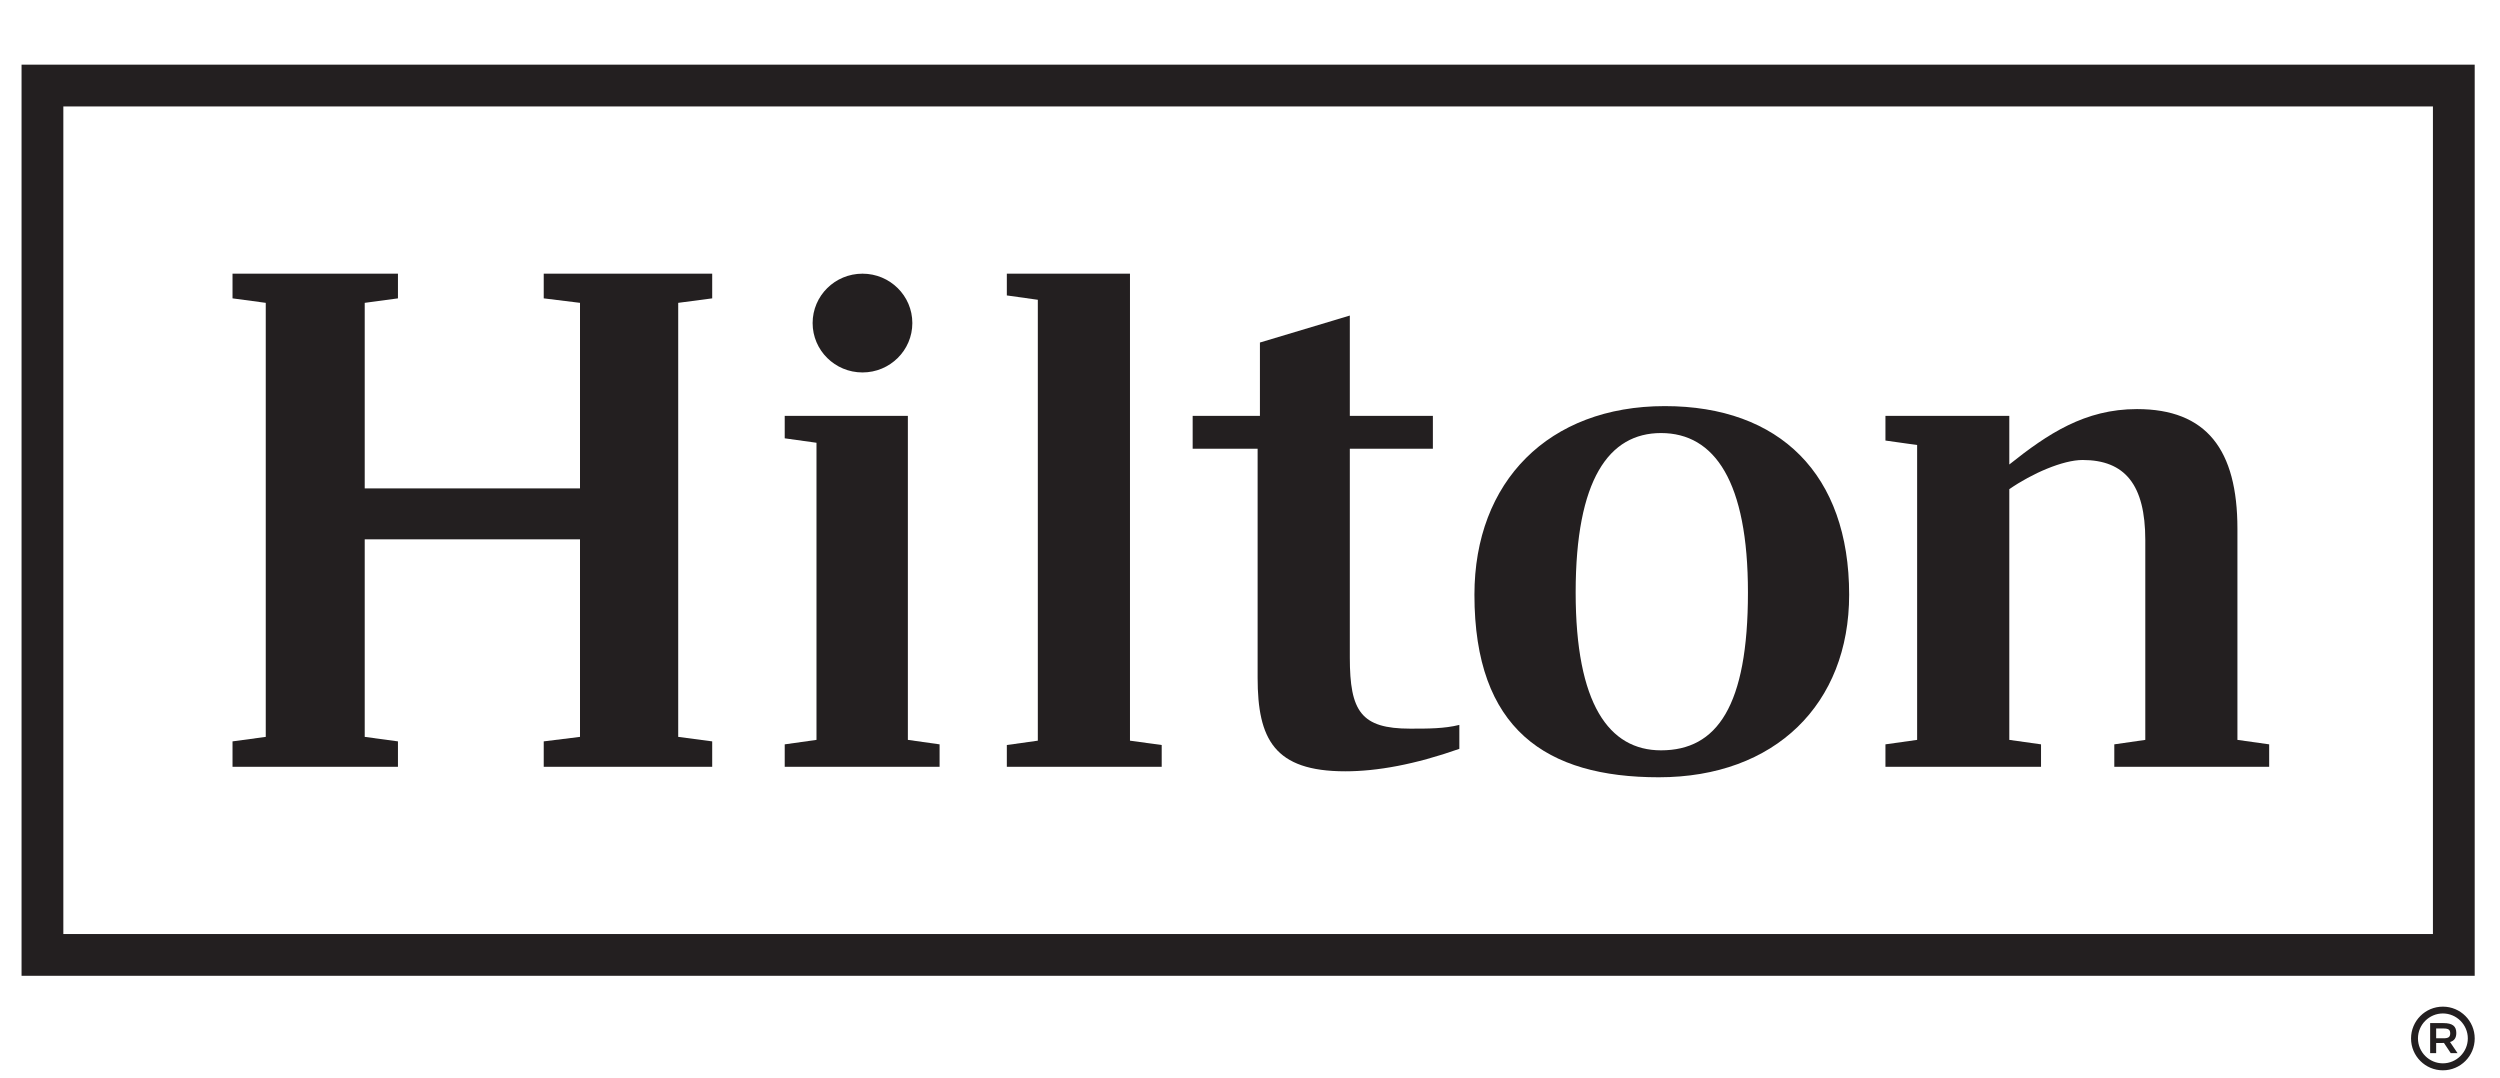
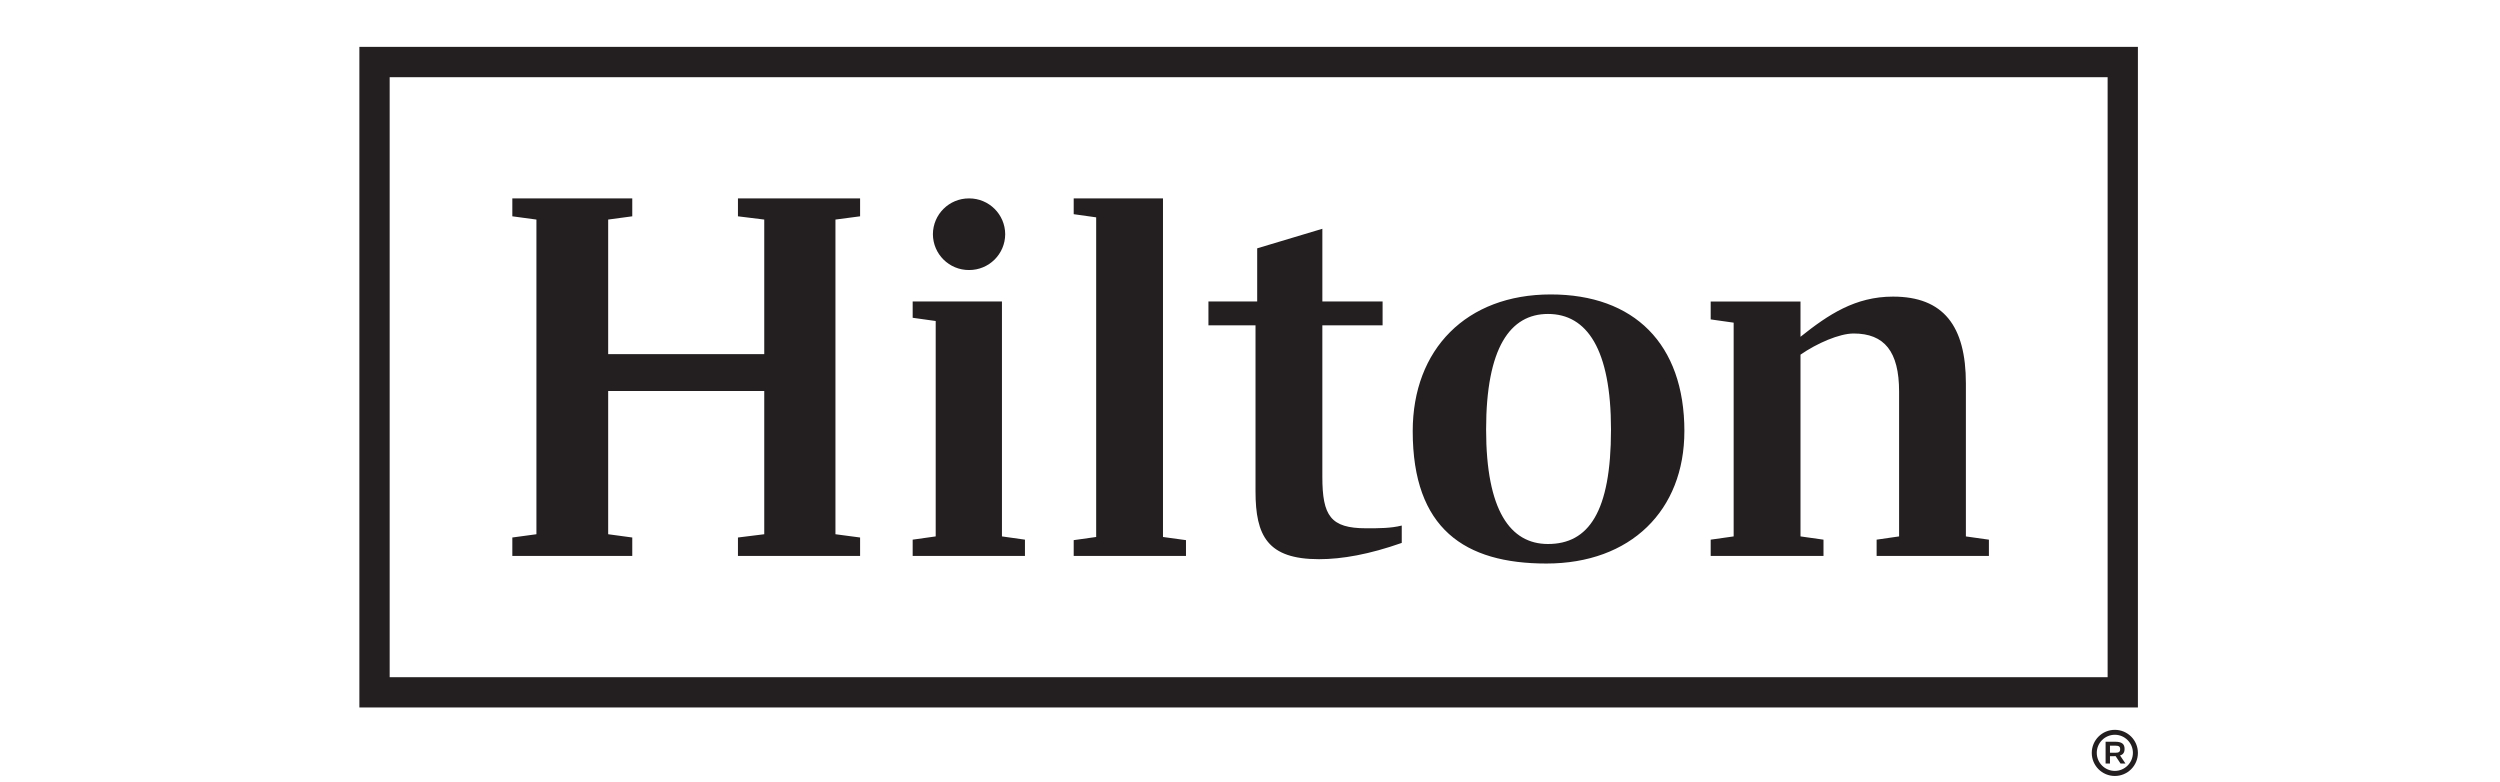
- <svg xmlns="http://www.w3.org/2000/svg" width="116px" height="50px" viewBox="0 0 116 50" version="1.1">
-   <g id="Hilton-116x50-Copy" stroke="none" stroke-width="1" fill="none" fill-rule="evenodd">
-     <g id="hilton" transform="translate(1, 3)" fill="#231F20">
-       <g id="Group-16">
-         <path d="M0,42.277 L113.826,42.277 L113.826,0 L0,0 L0,42.277 Z M1.939,40.339 L111.888,40.339 L111.888,1.939 L1.939,1.939 L1.939,40.339 Z" id="Fill-1" />
-         <polygon id="Fill-2" points="30.469 11.052 30.469 31.191 32.046 31.4 32.046 32.58 24.229 32.58 24.229 31.4 25.912 31.191 25.912 22.024 15.923 22.024 15.923 31.191 17.465 31.4 17.465 32.58 9.789 32.58 9.789 31.4 11.331 31.191 11.331 11.052 9.789 10.844 9.789 9.698 17.465 9.698 17.465 10.844 15.923 11.052 15.923 19.663 25.912 19.663 25.912 11.052 24.229 10.844 24.229 9.698 32.046 9.698 32.046 10.844" />
-         <polygon id="Fill-3" points="41.125 31.33 42.597 31.538 42.597 32.579 35.411 32.579 35.411 31.538 36.885 31.33 36.885 17.544 35.411 17.338 35.411 16.295 41.125 16.295" />
-         <polygon id="Fill-4" points="45.717 31.569 47.155 31.367 47.155 10.91 45.717 10.708 45.717 9.698 51.431 9.698 51.431 31.367 52.903 31.569 52.903 32.58 45.717 32.58" />
-         <g id="Group-15" transform="translate(36.54962, 9.671556)">
-           <path d="M25.082,6.624 L28.936,6.624 L28.936,8.151 L25.082,8.151 L25.082,17.839 C25.082,20.339 25.605,21.138 27.884,21.138 C28.726,21.138 29.464,21.138 30.164,20.964 L30.164,22.075 C28.095,22.804 26.342,23.117 24.87,23.117 C21.576,23.117 20.804,21.624 20.804,18.775 L20.804,8.151 L17.79,8.151 L17.79,6.624 L20.911,6.624 L20.911,3.222 L25.082,1.97 L25.082,6.624 Z" id="Fill-5" />
-           <path d="M48.251,14.922 C48.251,19.992 44.818,23.394 39.419,23.394 C34.195,23.394 30.864,21.171 30.864,14.922 C30.864,9.679 34.3,6.172 39.698,6.172 C45.027,6.172 48.251,9.333 48.251,14.922 M43.555,14.818 C43.555,9.679 42.013,7.422 39.522,7.422 C37.105,7.422 35.561,9.575 35.561,14.818 C35.561,19.992 37.105,22.144 39.522,22.144 C42.118,22.144 43.555,20.096 43.555,14.818" id="Fill-7" />
-           <path d="M67.74,21.866 L67.74,22.908 L60.554,22.908 L60.554,21.866 L61.992,21.659 L61.992,12.387 C61.992,9.818 61.046,8.672 59.082,8.672 C58.17,8.672 56.734,9.296 55.682,10.026 L55.682,21.659 L57.154,21.866 L57.154,22.908 L49.935,22.908 L49.935,21.866 L51.405,21.659 L51.405,7.977 L49.935,7.77 L49.935,6.624 L55.682,6.624 L55.682,8.881 C57.469,7.457 59.188,6.31 61.606,6.31 C64.83,6.31 66.267,8.186 66.267,11.866 L66.267,21.659 L67.74,21.866 Z" id="Fill-9" />
-           <path d="M4.783,2.318 C4.783,3.584 3.747,4.61 2.47,4.61 C1.192,4.61 0.156,3.584 0.156,2.318 C0.156,1.052 1.192,0.027 2.47,0.027 C3.747,0.027 4.783,1.052 4.783,2.318" id="Fill-11" />
-           <path d="M75.488,35.505 L75.833,35.505 C76.063,35.505 76.14,35.44 76.14,35.276 C76.14,35.112 76.063,35.05 75.833,35.05 L75.488,35.05 L75.488,35.505 Z M76.423,35.259 C76.423,35.481 76.333,35.621 76.132,35.678 L76.481,36.195 L76.165,36.195 L75.849,35.719 C75.825,35.719 75.8,35.723 75.763,35.723 L75.488,35.723 L75.488,36.195 L75.209,36.195 L75.209,34.8 L75.825,34.8 C76.247,34.8 76.423,34.943 76.423,35.259 L76.423,35.259 Z M74.644,35.51 C74.644,36.146 75.164,36.667 75.8,36.667 C76.432,36.667 76.957,36.146 76.957,35.51 C76.957,34.874 76.432,34.353 75.8,34.353 C75.164,34.353 74.644,34.874 74.644,35.51 L74.644,35.51 Z M77.277,35.514 C77.277,36.33 76.616,36.991 75.8,36.991 C74.984,36.991 74.323,36.33 74.323,35.514 C74.323,34.698 74.984,34.037 75.8,34.037 C76.616,34.037 77.277,34.698 77.277,35.514 L77.277,35.514 Z" id="Fill-13" />
-         </g>
-       </g>
-     </g>
+ <svg xmlns="http://www.w3.org/2000/svg" width="160" height="50">
+   <g fill="#231F20" fill-rule="evenodd">
+     <path d="M23 45.277h113.826V3H23v42.277zm1.94-1.938h109.948V4.94H24.939v38.4z" />
+     <path d="M53.469 14.052v20.139l1.577.209v1.18h-7.817V34.4l1.683-.209v-9.167h-9.989v9.167l1.542.209v1.18h-7.676V34.4l1.542-.209V14.052l-1.542-.208v-1.146h7.676v1.146l-1.542.208v8.611h9.989v-8.611l-1.683-.208v-1.146h7.817v1.146zM64.125 34.33l1.472.208v1.041h-7.186v-1.041l1.474-.208V20.544l-1.474-.206v-1.043h5.714zM68.717 34.569l1.438-.202V13.91l-1.438-.202v-1.01h5.714v21.669l1.472.202v1.011h-7.186zM84.631 19.295h3.855v1.528H84.63v9.687c0 2.5.524 3.3 2.802 3.3.843 0 1.58 0 2.28-.175v1.111c-2.068.73-3.821 1.042-5.293 1.042-3.294 0-4.066-1.492-4.066-4.341V20.823H77.34v-1.528h3.12v-3.402l4.171-1.251v4.653zM107.8 27.594c0 5.07-3.433 8.472-8.832 8.472-5.224 0-8.554-2.223-8.554-8.472 0-5.244 3.436-8.75 8.834-8.75 5.329 0 8.553 3.16 8.553 8.75m-4.697-.104c0-5.14-1.542-7.397-4.032-7.397-2.417 0-3.961 2.154-3.961 7.397 0 5.174 1.544 7.326 3.96 7.326 2.597 0 4.033-2.048 4.033-7.326M127.29 34.538v1.042h-7.186v-1.042l1.438-.208V25.06c0-2.57-.946-3.716-2.91-3.716-.912 0-2.349.625-3.4 1.354V34.33l1.472.208v1.042h-7.22v-1.042l1.47-.208V20.65l-1.47-.208v-1.145h5.748v2.257c1.787-1.424 3.505-2.571 5.923-2.571 3.225 0 4.662 1.876 4.662 5.556v9.792l1.472.208zM64.333 14.99a2.303 2.303 0 01-2.313 2.292 2.302 2.302 0 01-2.314-2.292 2.302 2.302 0 012.314-2.292 2.303 2.303 0 012.313 2.292M135.038 48.177h.344c.23 0 .308-.066.308-.23 0-.163-.078-.225-.308-.225h-.344v.455zm.935-.246c0 .221-.09.361-.291.418l.348.517h-.315l-.316-.475c-.025 0-.05.004-.086.004h-.275v.471h-.28v-1.395h.616c.423 0 .599.144.599.46zm-1.78.25c0 .636.521 1.157 1.157 1.157.632 0 1.156-.52 1.156-1.157 0-.636-.524-1.156-1.156-1.156a1.16 1.16 0 00-1.157 1.156zm2.633.005a1.476 1.476 0 11-2.953 0 1.476 1.476 0 112.953 0z" />
  </g>
</svg>
